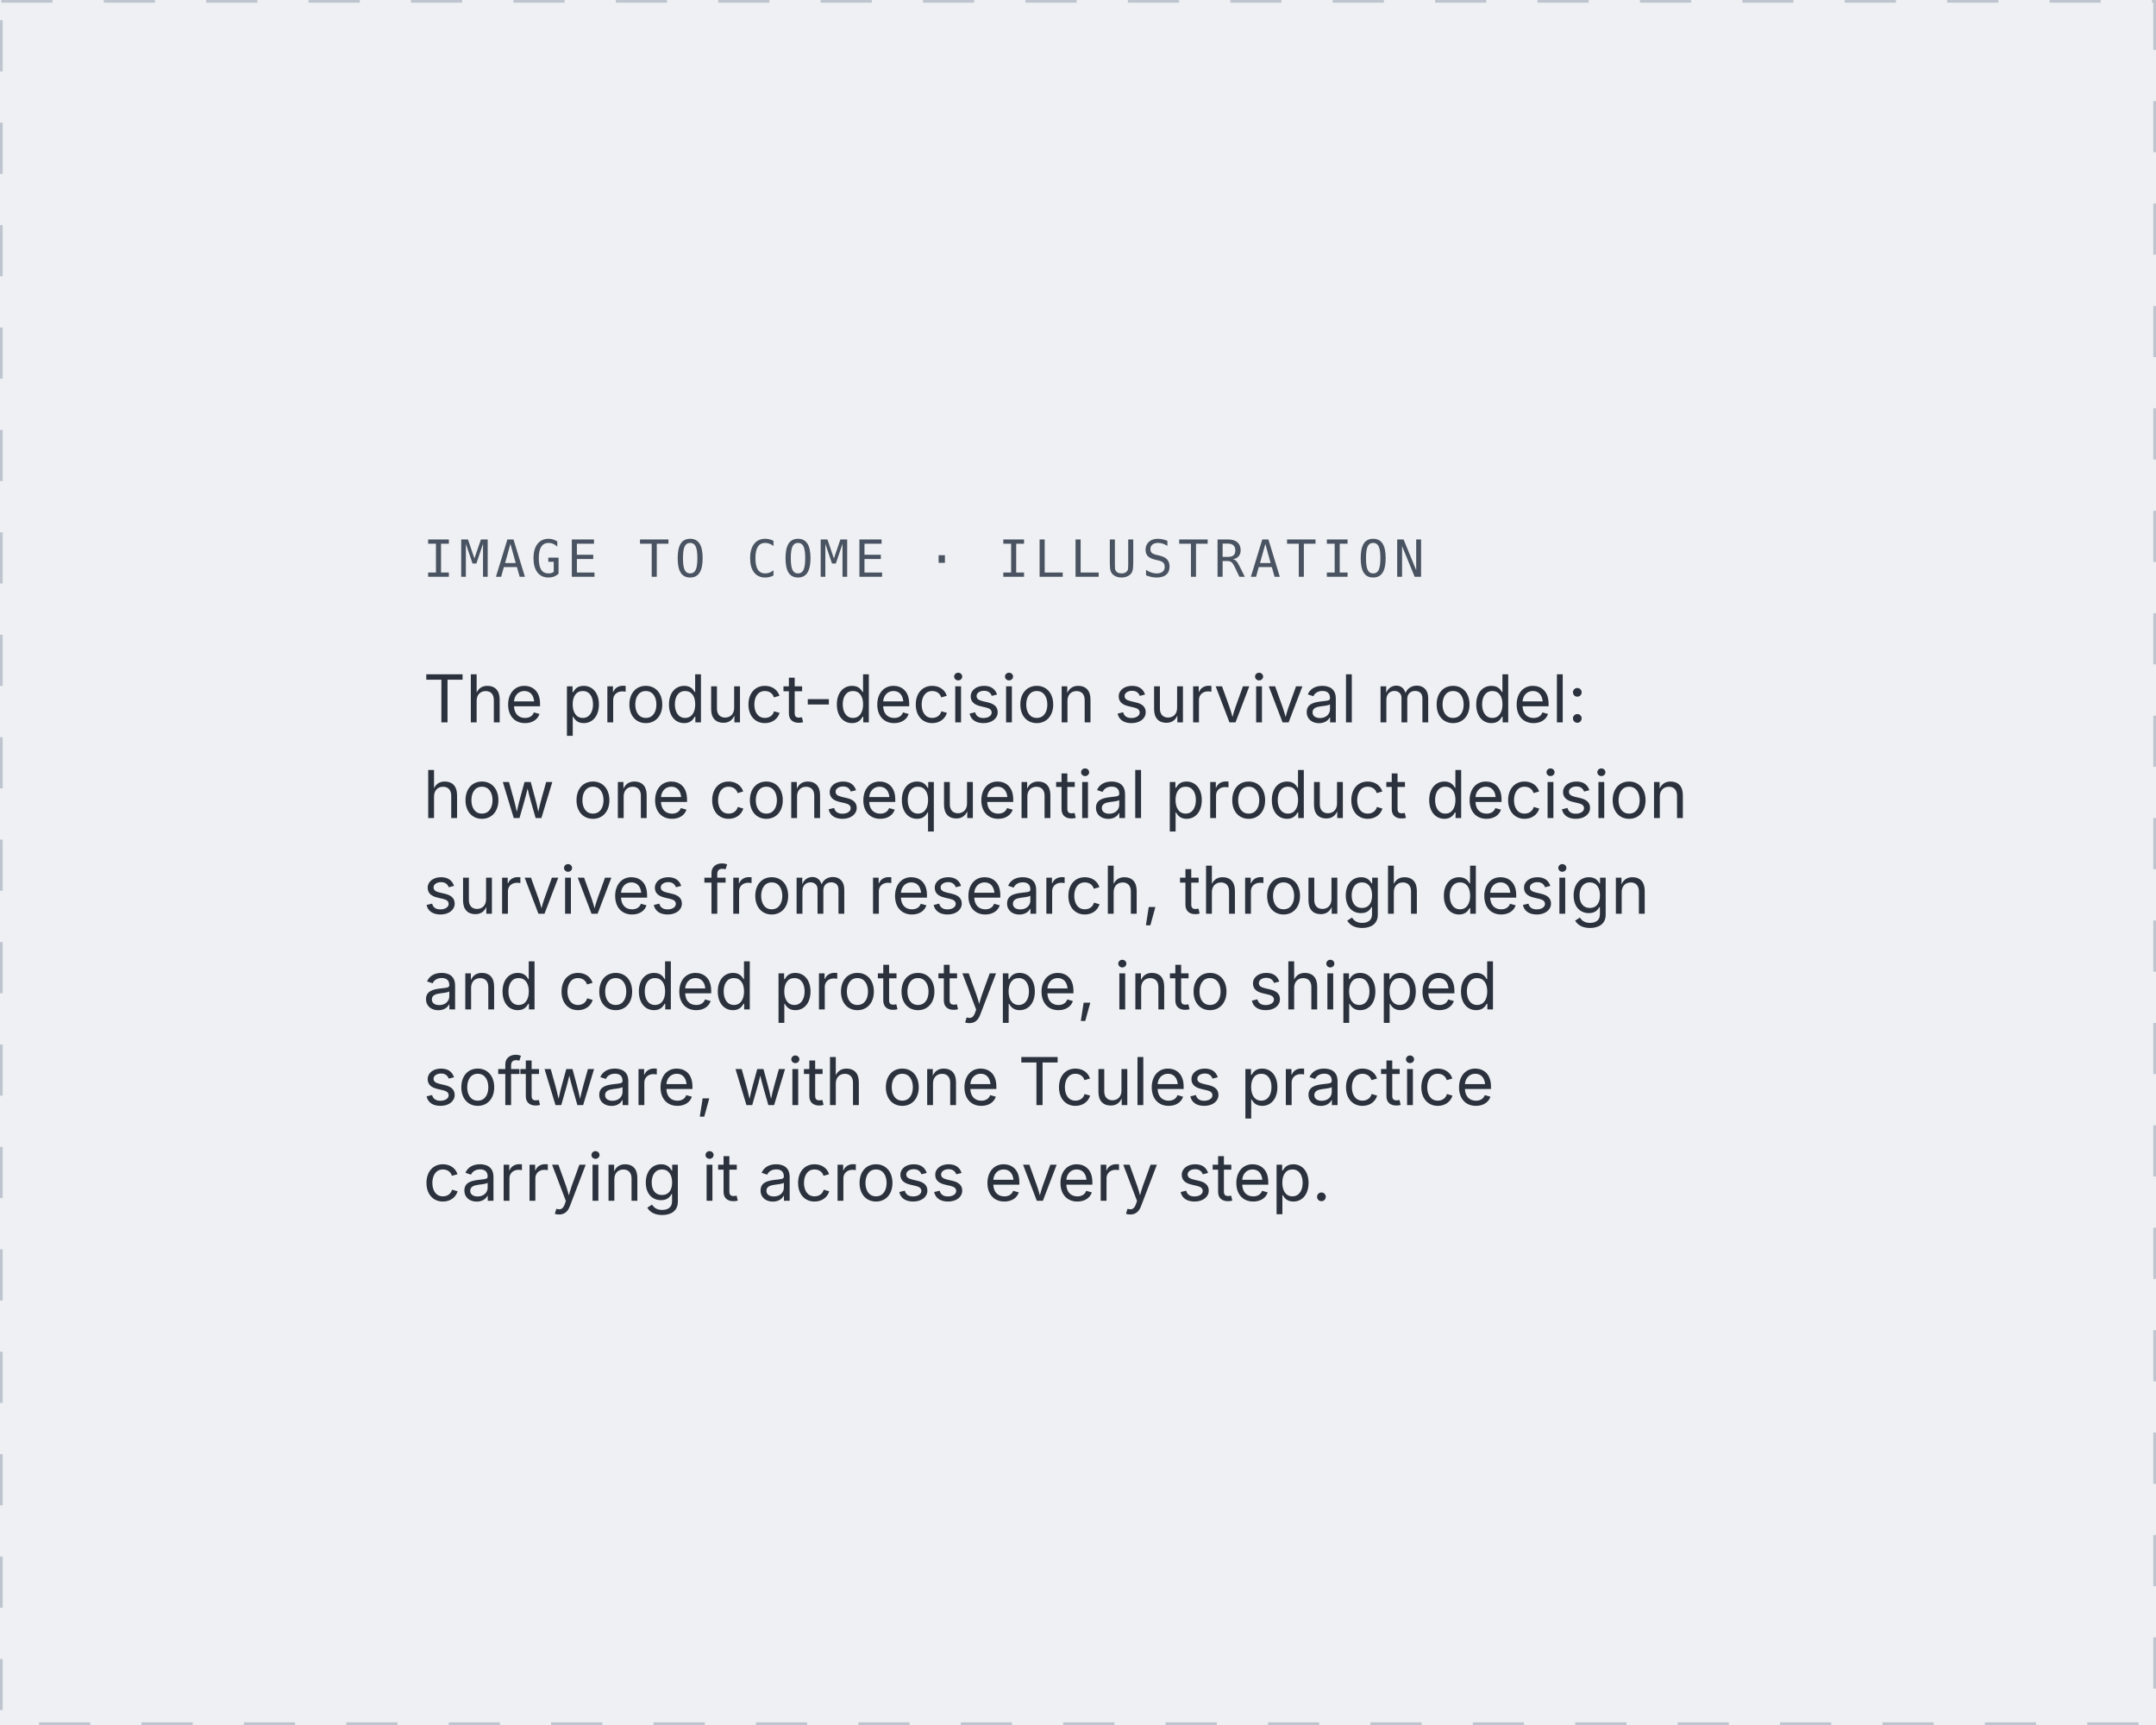
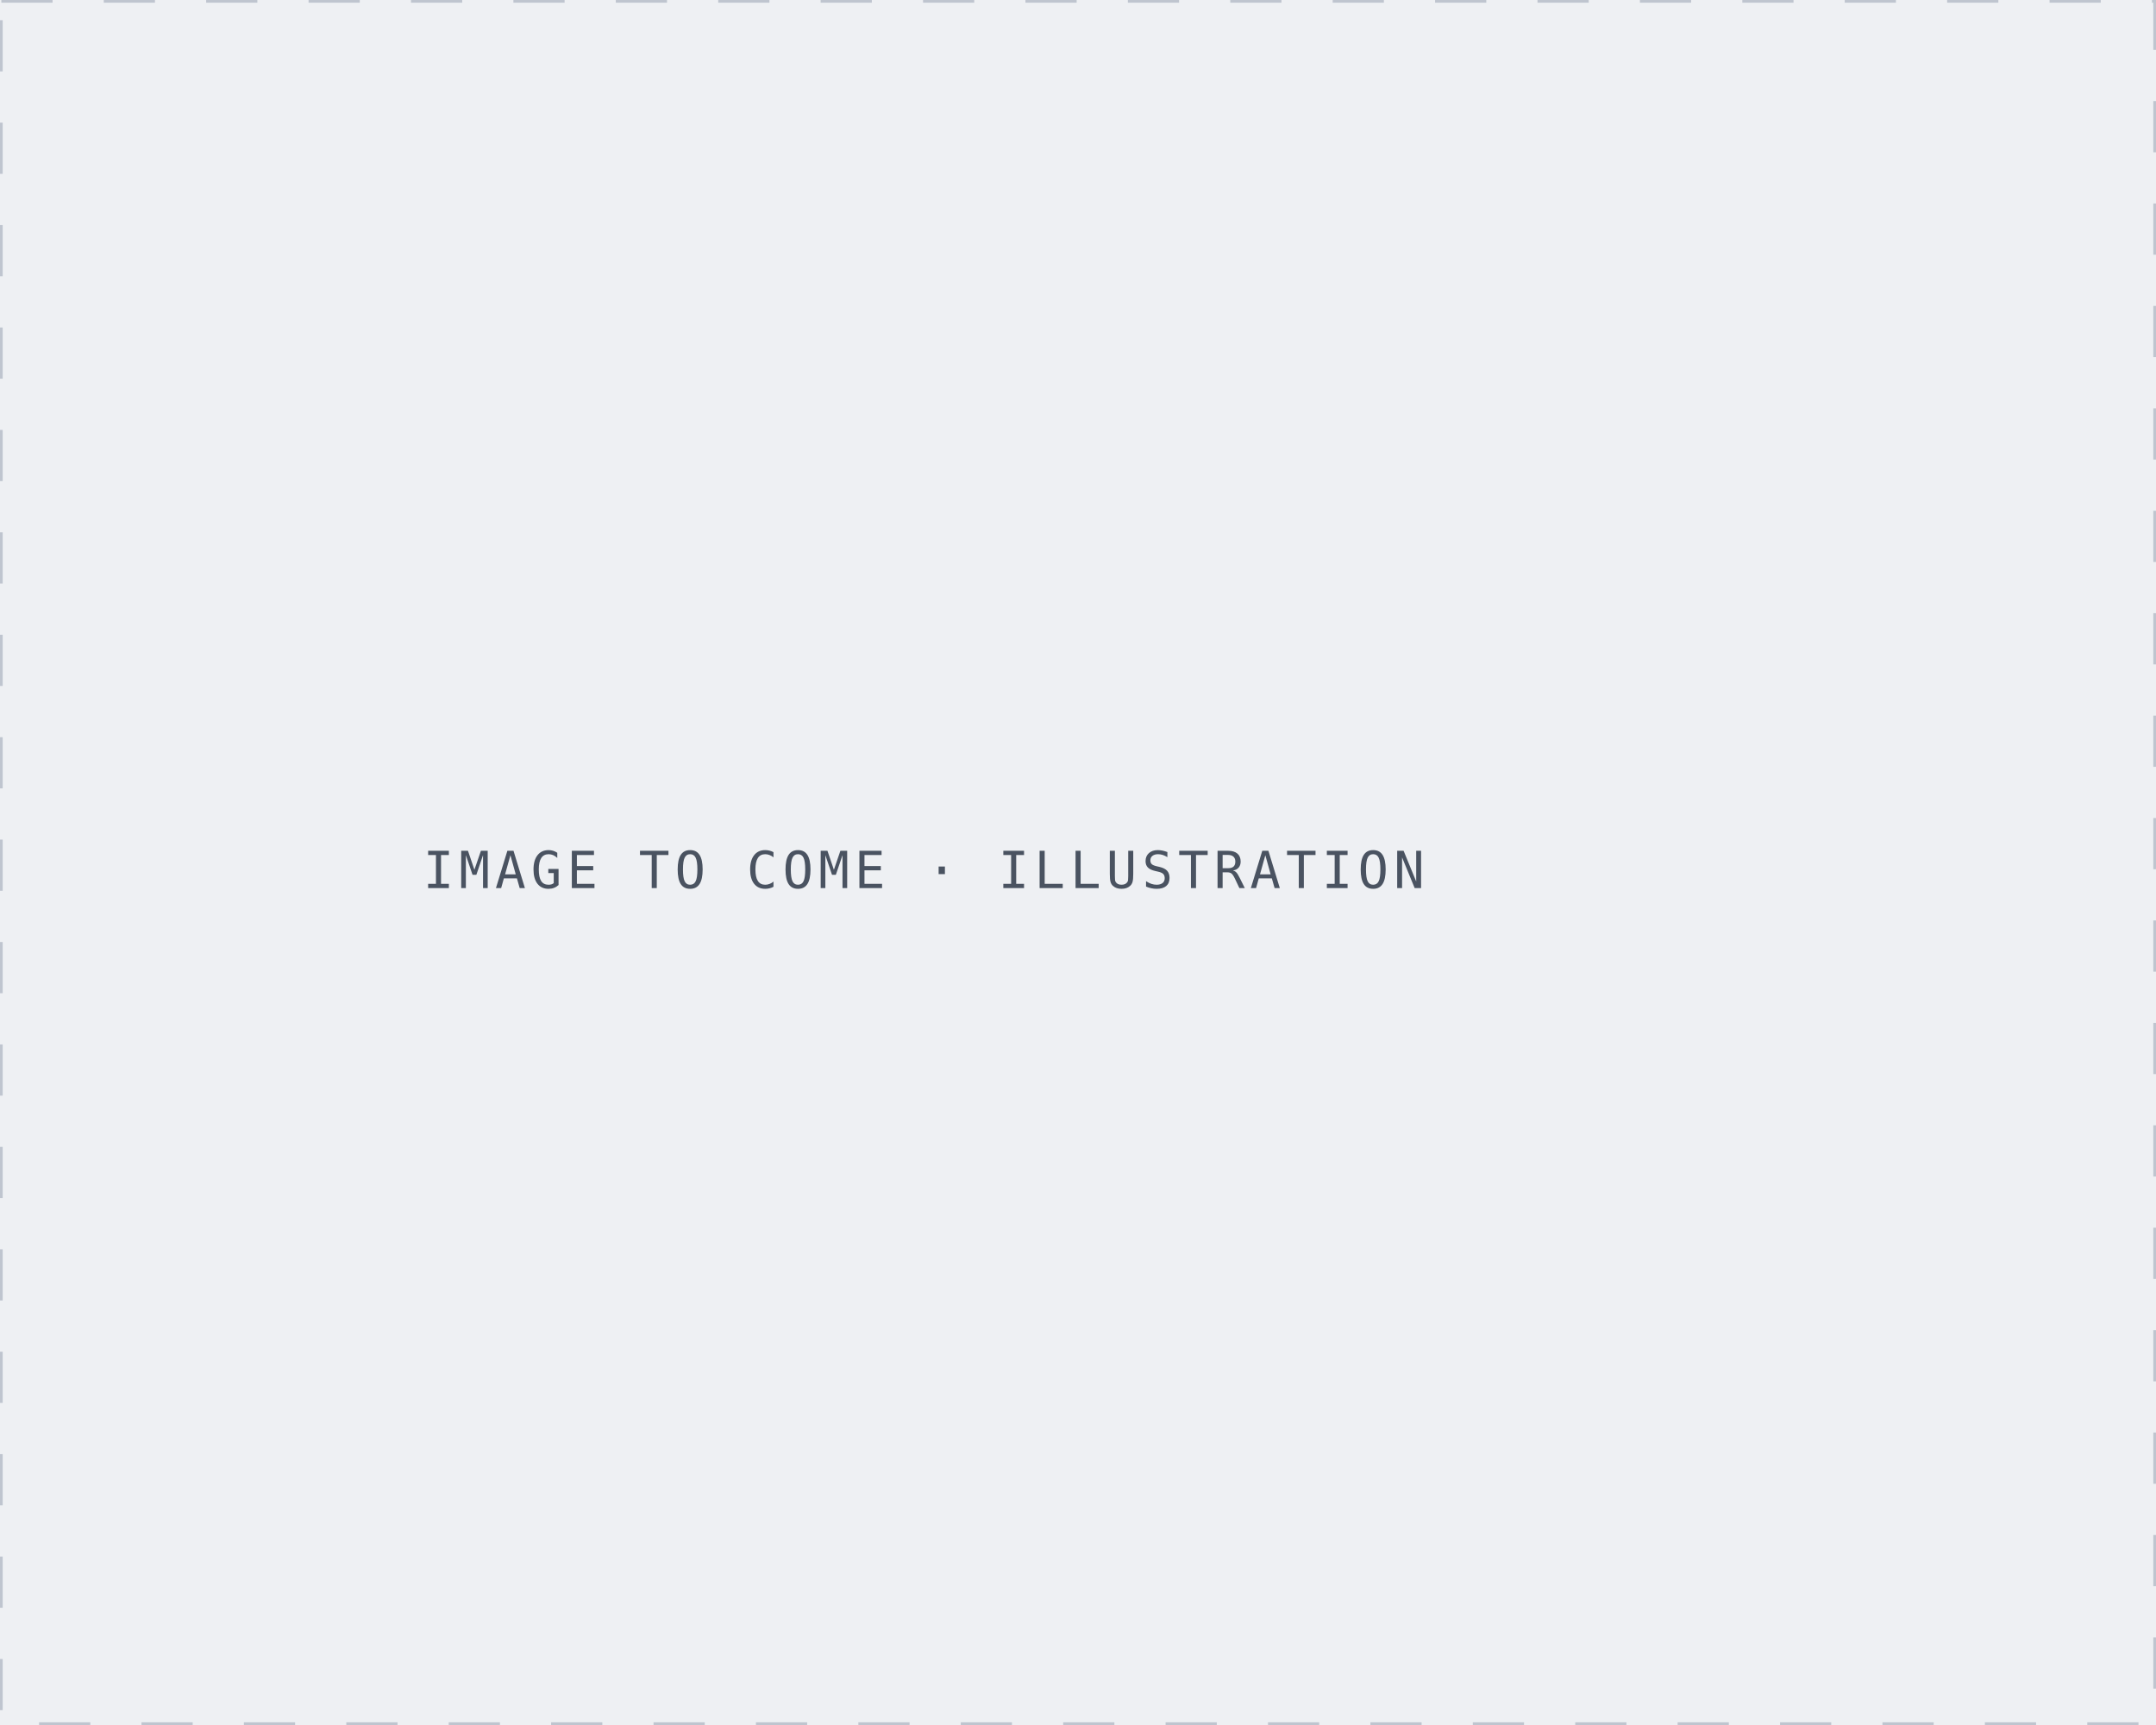
<svg xmlns="http://www.w3.org/2000/svg" viewBox="0 0 1600 1280" width="1600" height="1280" role="img" aria-label="Image to come · illustration">
  <rect width="1600" height="1280" fill="#EEF0F3" />
  <rect x="1" y="1" width="1598" height="1278" fill="none" stroke="#BFC5CF" stroke-width="2" stroke-dasharray="38 38" />
-   <text x="314" y="428" font-family="ui-monospace, Menlo, Consolas, monospace" font-size="38" letter-spacing="3.8" fill="#4A5361">IMAGE TO COME · ILLUSTRATION</text>
-   <text x="314" y="536" font-family="system-ui, -apple-system, Segoe UI, sans-serif" font-size="49" fill="#2B323D">
-     <tspan x="314" dy="0">The product-decision survival model:</tspan>
-     <tspan x="314" dy="71">how one consequential product decision</tspan>
-     <tspan x="314" dy="71">survives from research, through design</tspan>
-     <tspan x="314" dy="71">and coded prototype, into shipped</tspan>
-     <tspan x="314" dy="71">software, with one Tcules practice</tspan>
-     <tspan x="314" dy="71">carrying it across every step.</tspan>
-   </text>
+   <text x="314" y="659" font-family="ui-monospace, Menlo, Consolas, monospace" font-size="38" letter-spacing="3.8" fill="#4A5361">IMAGE TO COME · ILLUSTRATION</text>
+   <text x="314" y="767" font-family="system-ui, -apple-system, Segoe UI, sans-serif" font-size="49" fill="#2B323D" />
</svg>
